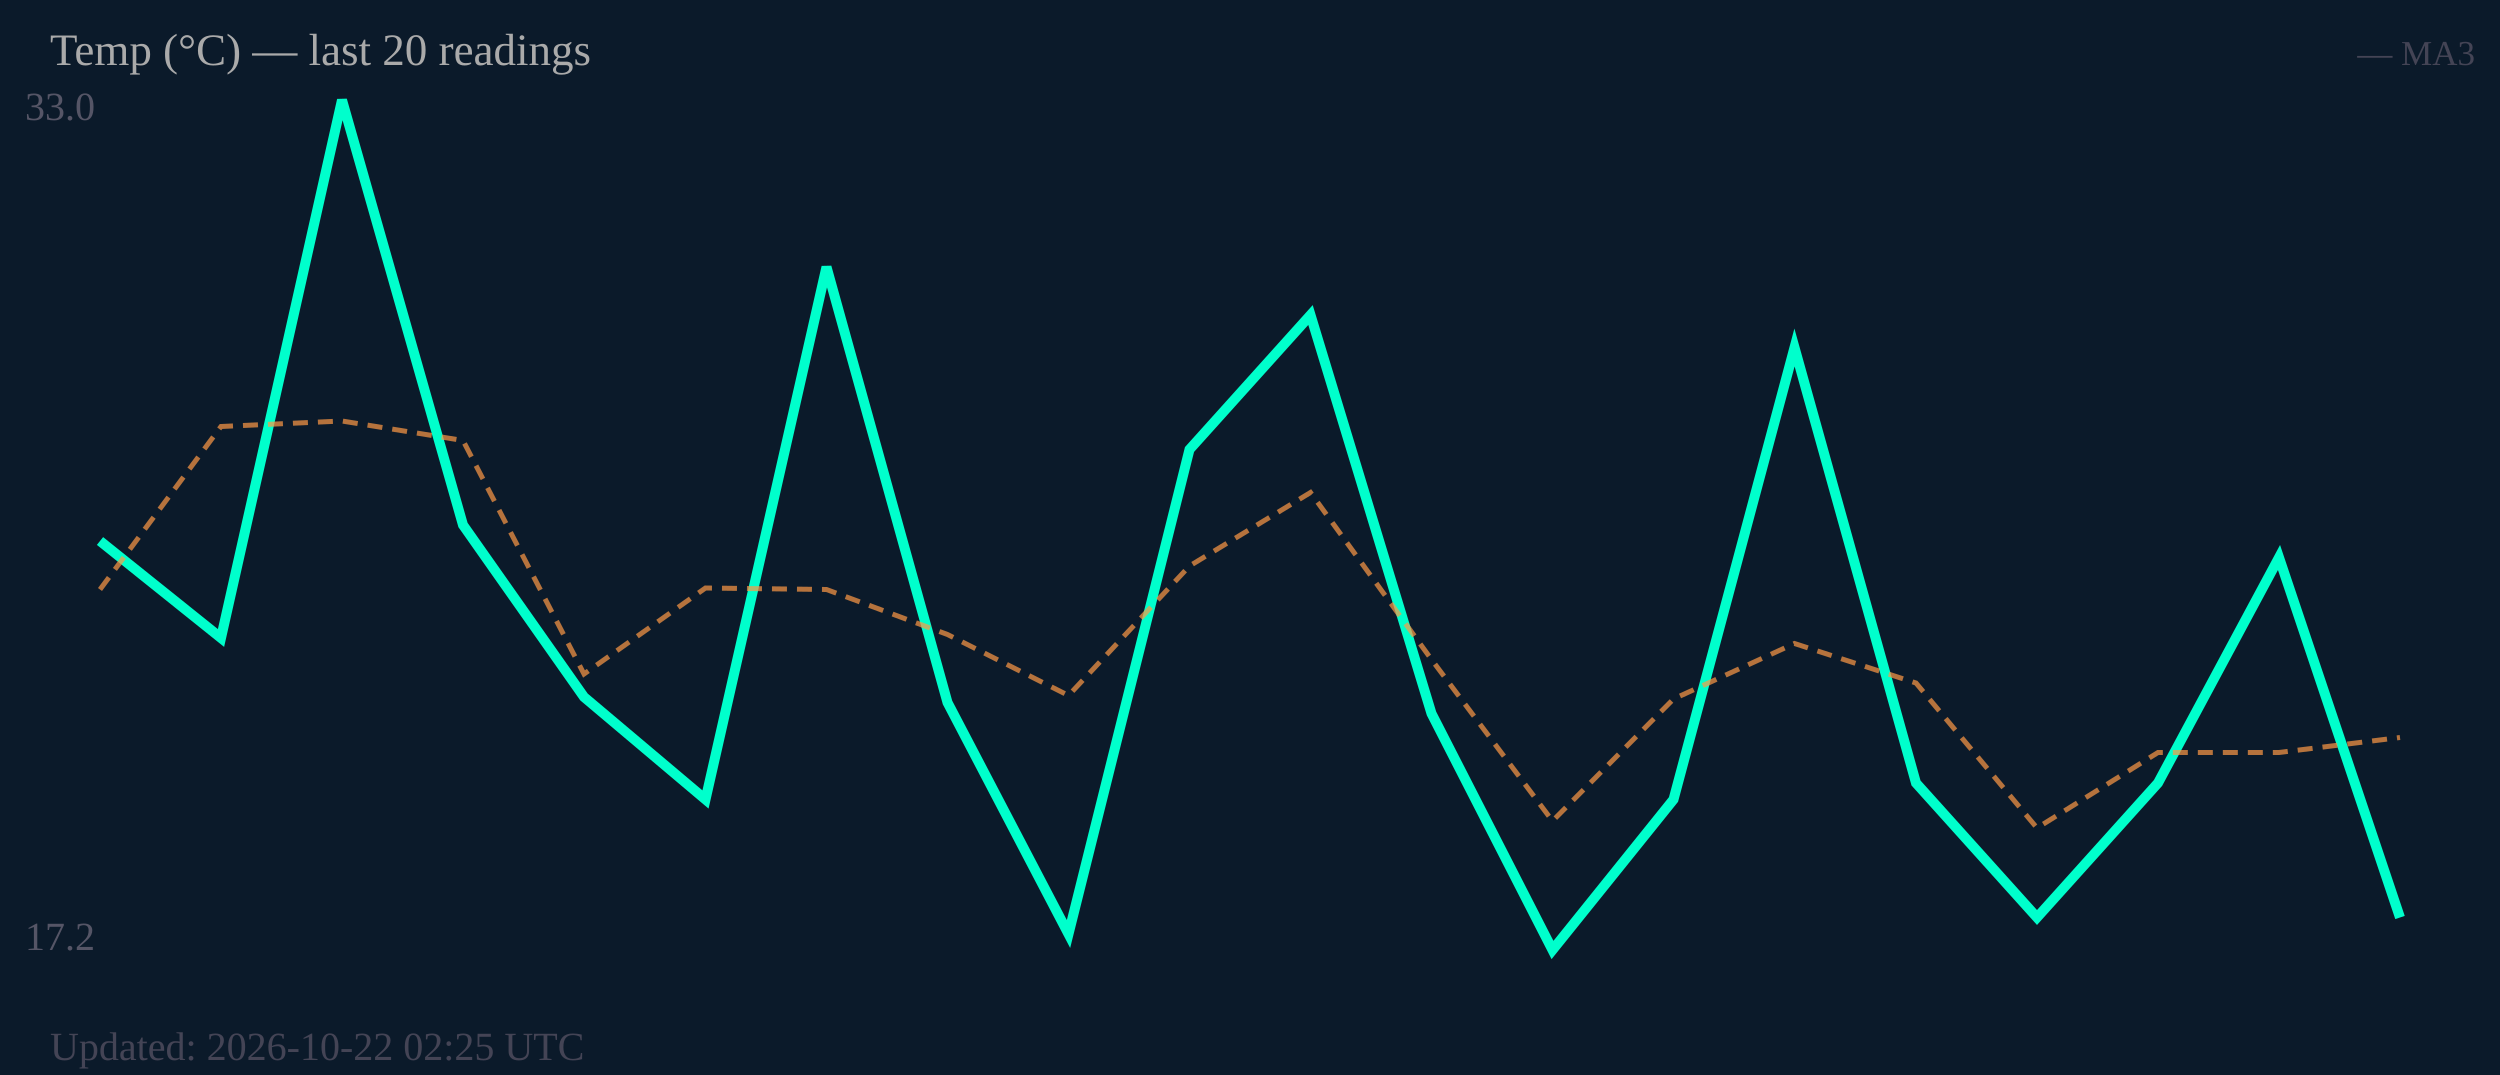
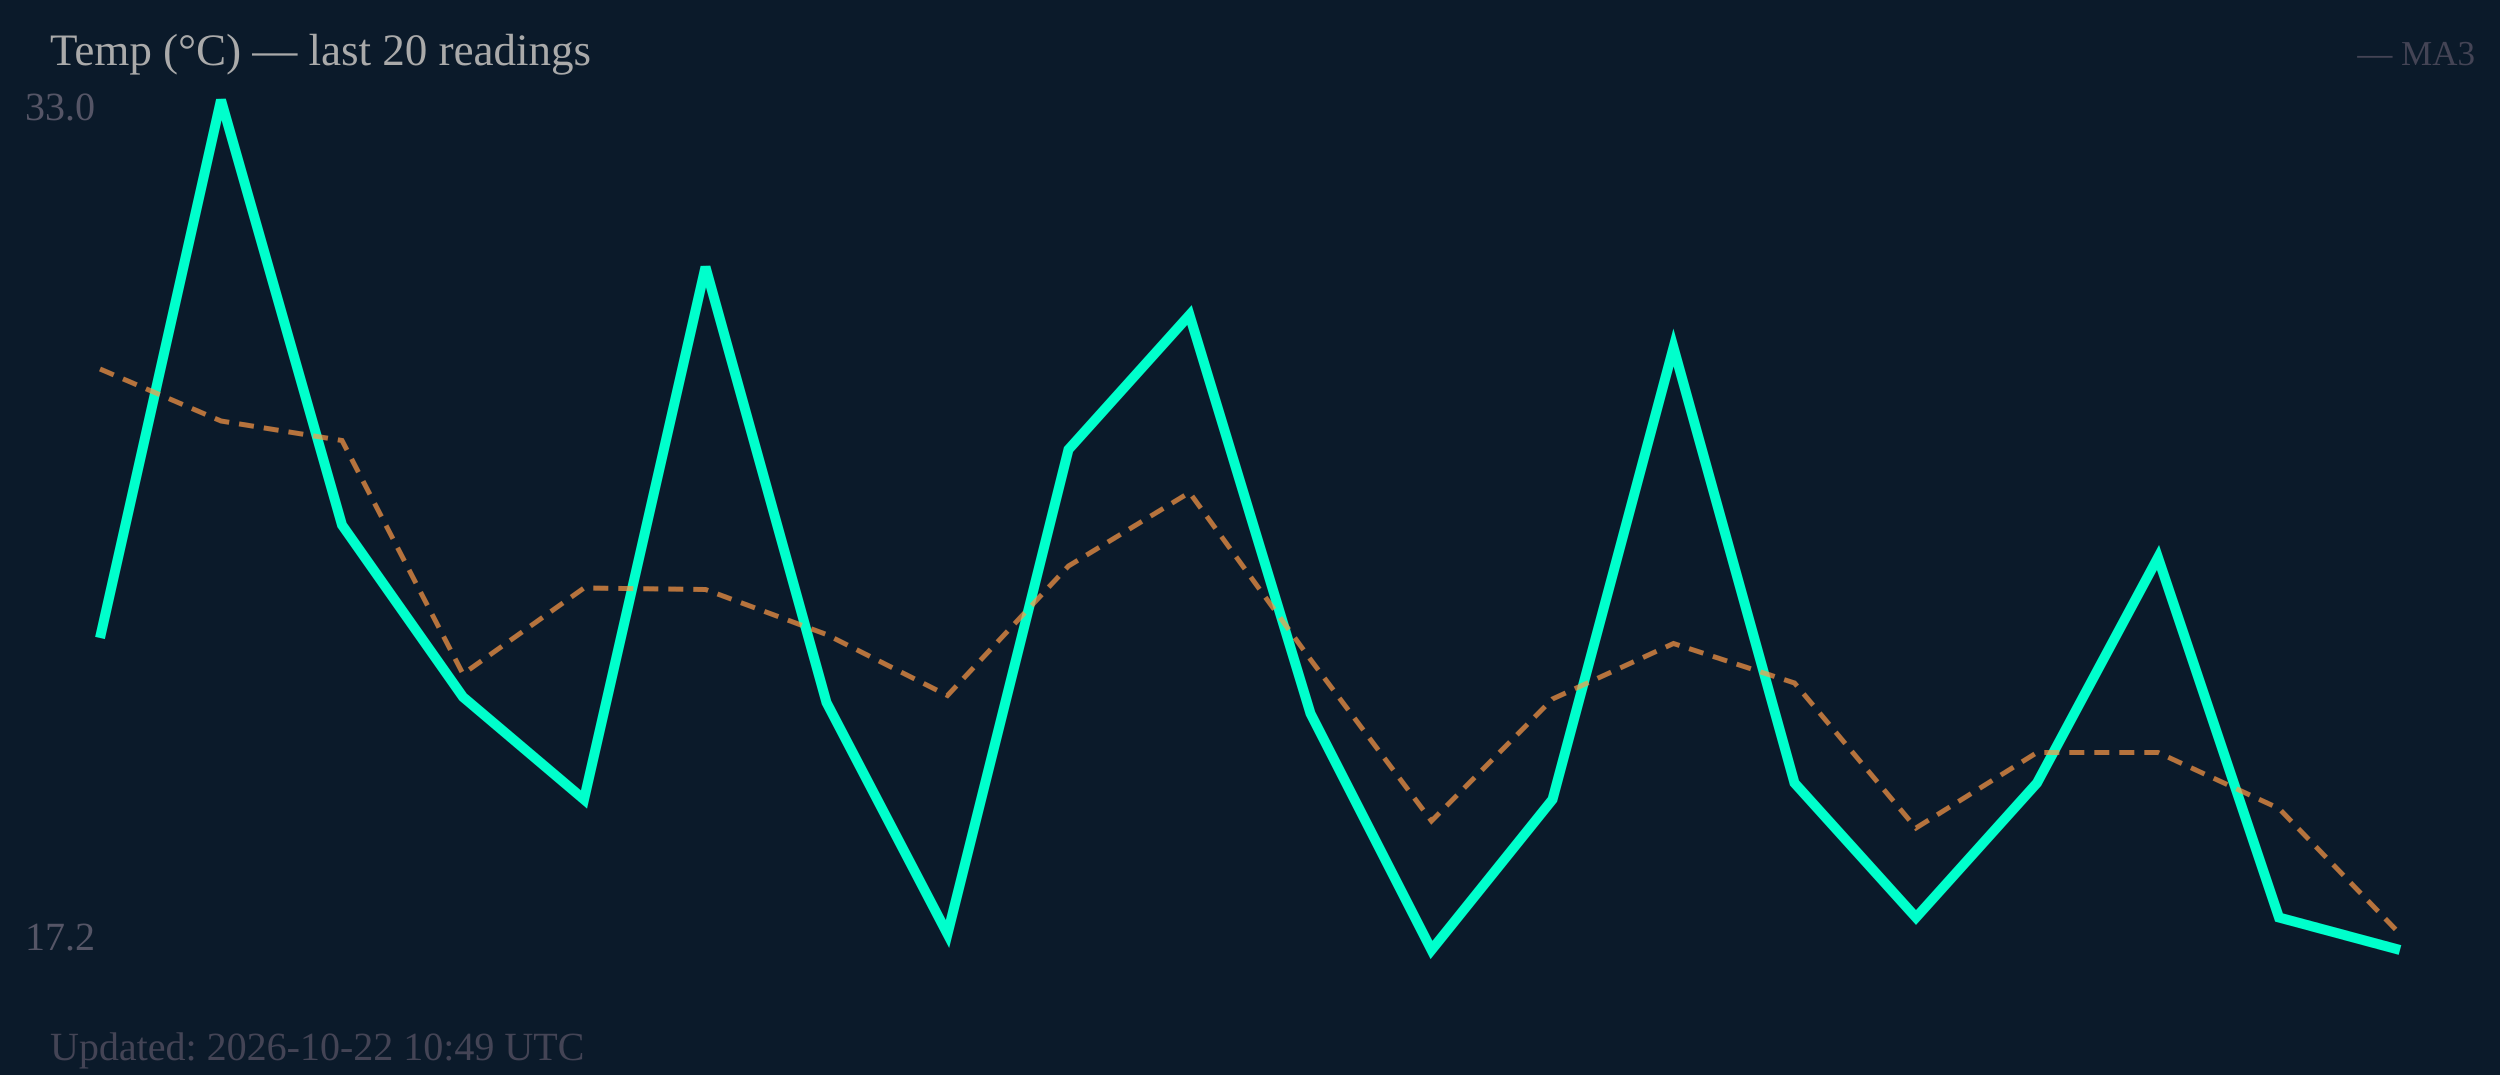
<svg xmlns="http://www.w3.org/2000/svg" width="500" height="215" viewBox="0 0 500 215">
  <rect width="500" height="215" fill="#0b1a2a" />
  <text x="5" y="24" font-size="8" fill="#556">33.0</text>
  <text x="5" y="190" font-size="8" fill="#556">17.2</text>
-   <polyline fill="none" stroke="#00ffcc" stroke-width="2" points="20.0,108.2 44.2,127.6 68.4,20.0 92.6,105.0 116.8,139.4 141.1,159.9 165.3,53.4 189.5,140.5 213.7,186.8 237.9,89.9 262.1,63.0 286.3,142.7 310.5,190.0 334.7,159.9 358.9,69.5 383.2,156.6 407.4,183.5 431.6,156.6 455.8,111.5 480.0,183.5" />
-   <polyline fill="none" stroke="#ff9944" stroke-width="1" stroke-dasharray="3,2" opacity="0.7" points="20.0,117.9 44.2,85.3 68.4,84.2 92.6,88.1 116.8,134.8 141.1,117.6 165.3,117.9 189.5,126.9 213.7,139.1 237.9,113.2 262.1,98.5 286.3,131.9 310.5,164.2 334.7,139.8 358.9,128.7 383.2,136.6 407.4,165.6 431.6,150.5 455.8,150.5 480.0,147.5" />
+   <polyline fill="none" stroke="#00ffcc" stroke-width="2" points="20.0,127.6 44.2,20.0 68.4,105.0 92.6,139.4 116.8,159.9 141.1,53.4 165.3,140.5 189.5,186.8 213.7,89.9 237.9,63.0 262.1,142.7 286.3,190.0 310.5,159.9 334.7,69.5 358.9,156.6 383.2,183.5 407.4,156.6 431.6,111.5 455.8,183.5 480.0,190.0" />
+   <polyline fill="none" stroke="#ff9944" stroke-width="1" stroke-dasharray="3,2" opacity="0.7" points="20.0,73.8 44.2,84.2 68.4,88.1 92.6,134.8 116.8,117.6 141.1,117.9 165.3,126.9 189.5,139.1 213.7,113.2 237.9,98.5 262.1,131.9 286.3,164.2 310.5,139.8 334.7,128.7 358.9,136.6 383.2,165.6 407.4,150.5 431.6,150.5 455.8,161.7 480.0,186.8" />
  <text x="10" y="13" font-size="9" fill="#aaa">Temp (°C) — last 20 readings</text>
  <text x="495" y="13" font-size="7" fill="#445" text-anchor="end">— MA3</text>
-   <text x="10" y="212" font-size="8" fill="#445">Updated: 2026-10-22 02:25 UTC</text>
+   <text x="10" y="212" font-size="8" fill="#445">Updated: 2026-10-22 10:49 UTC</text>
</svg>
